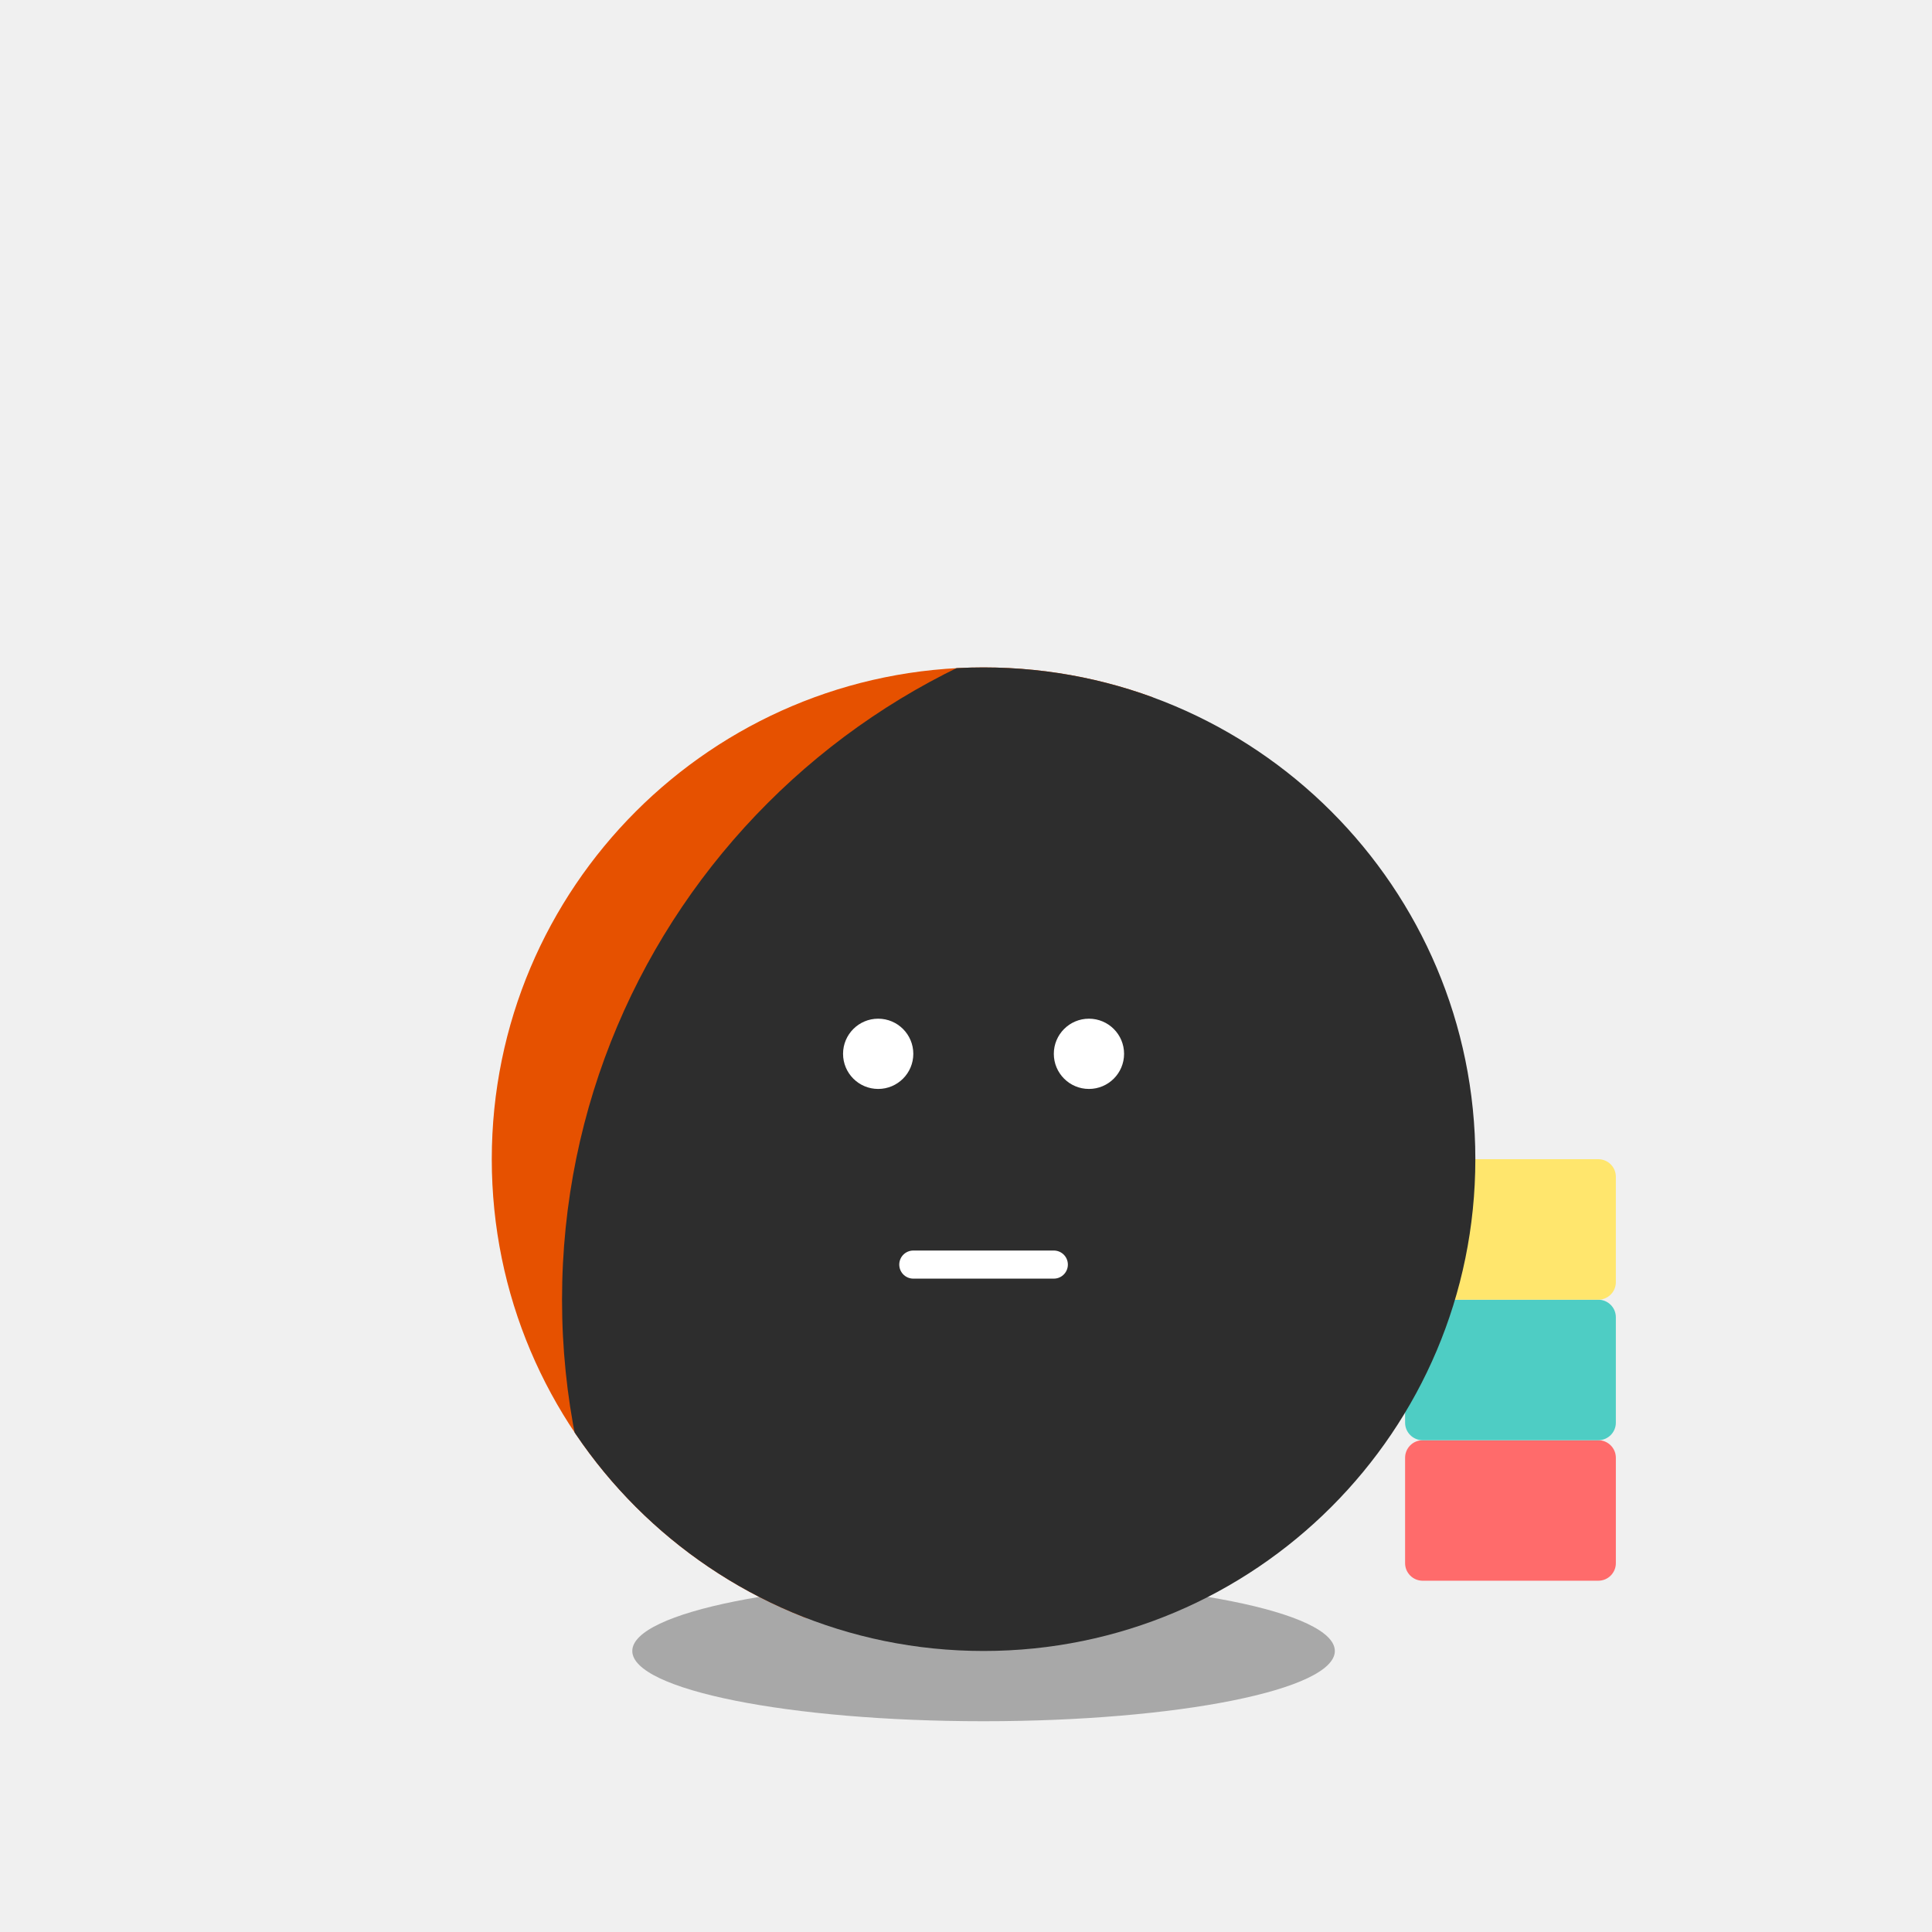
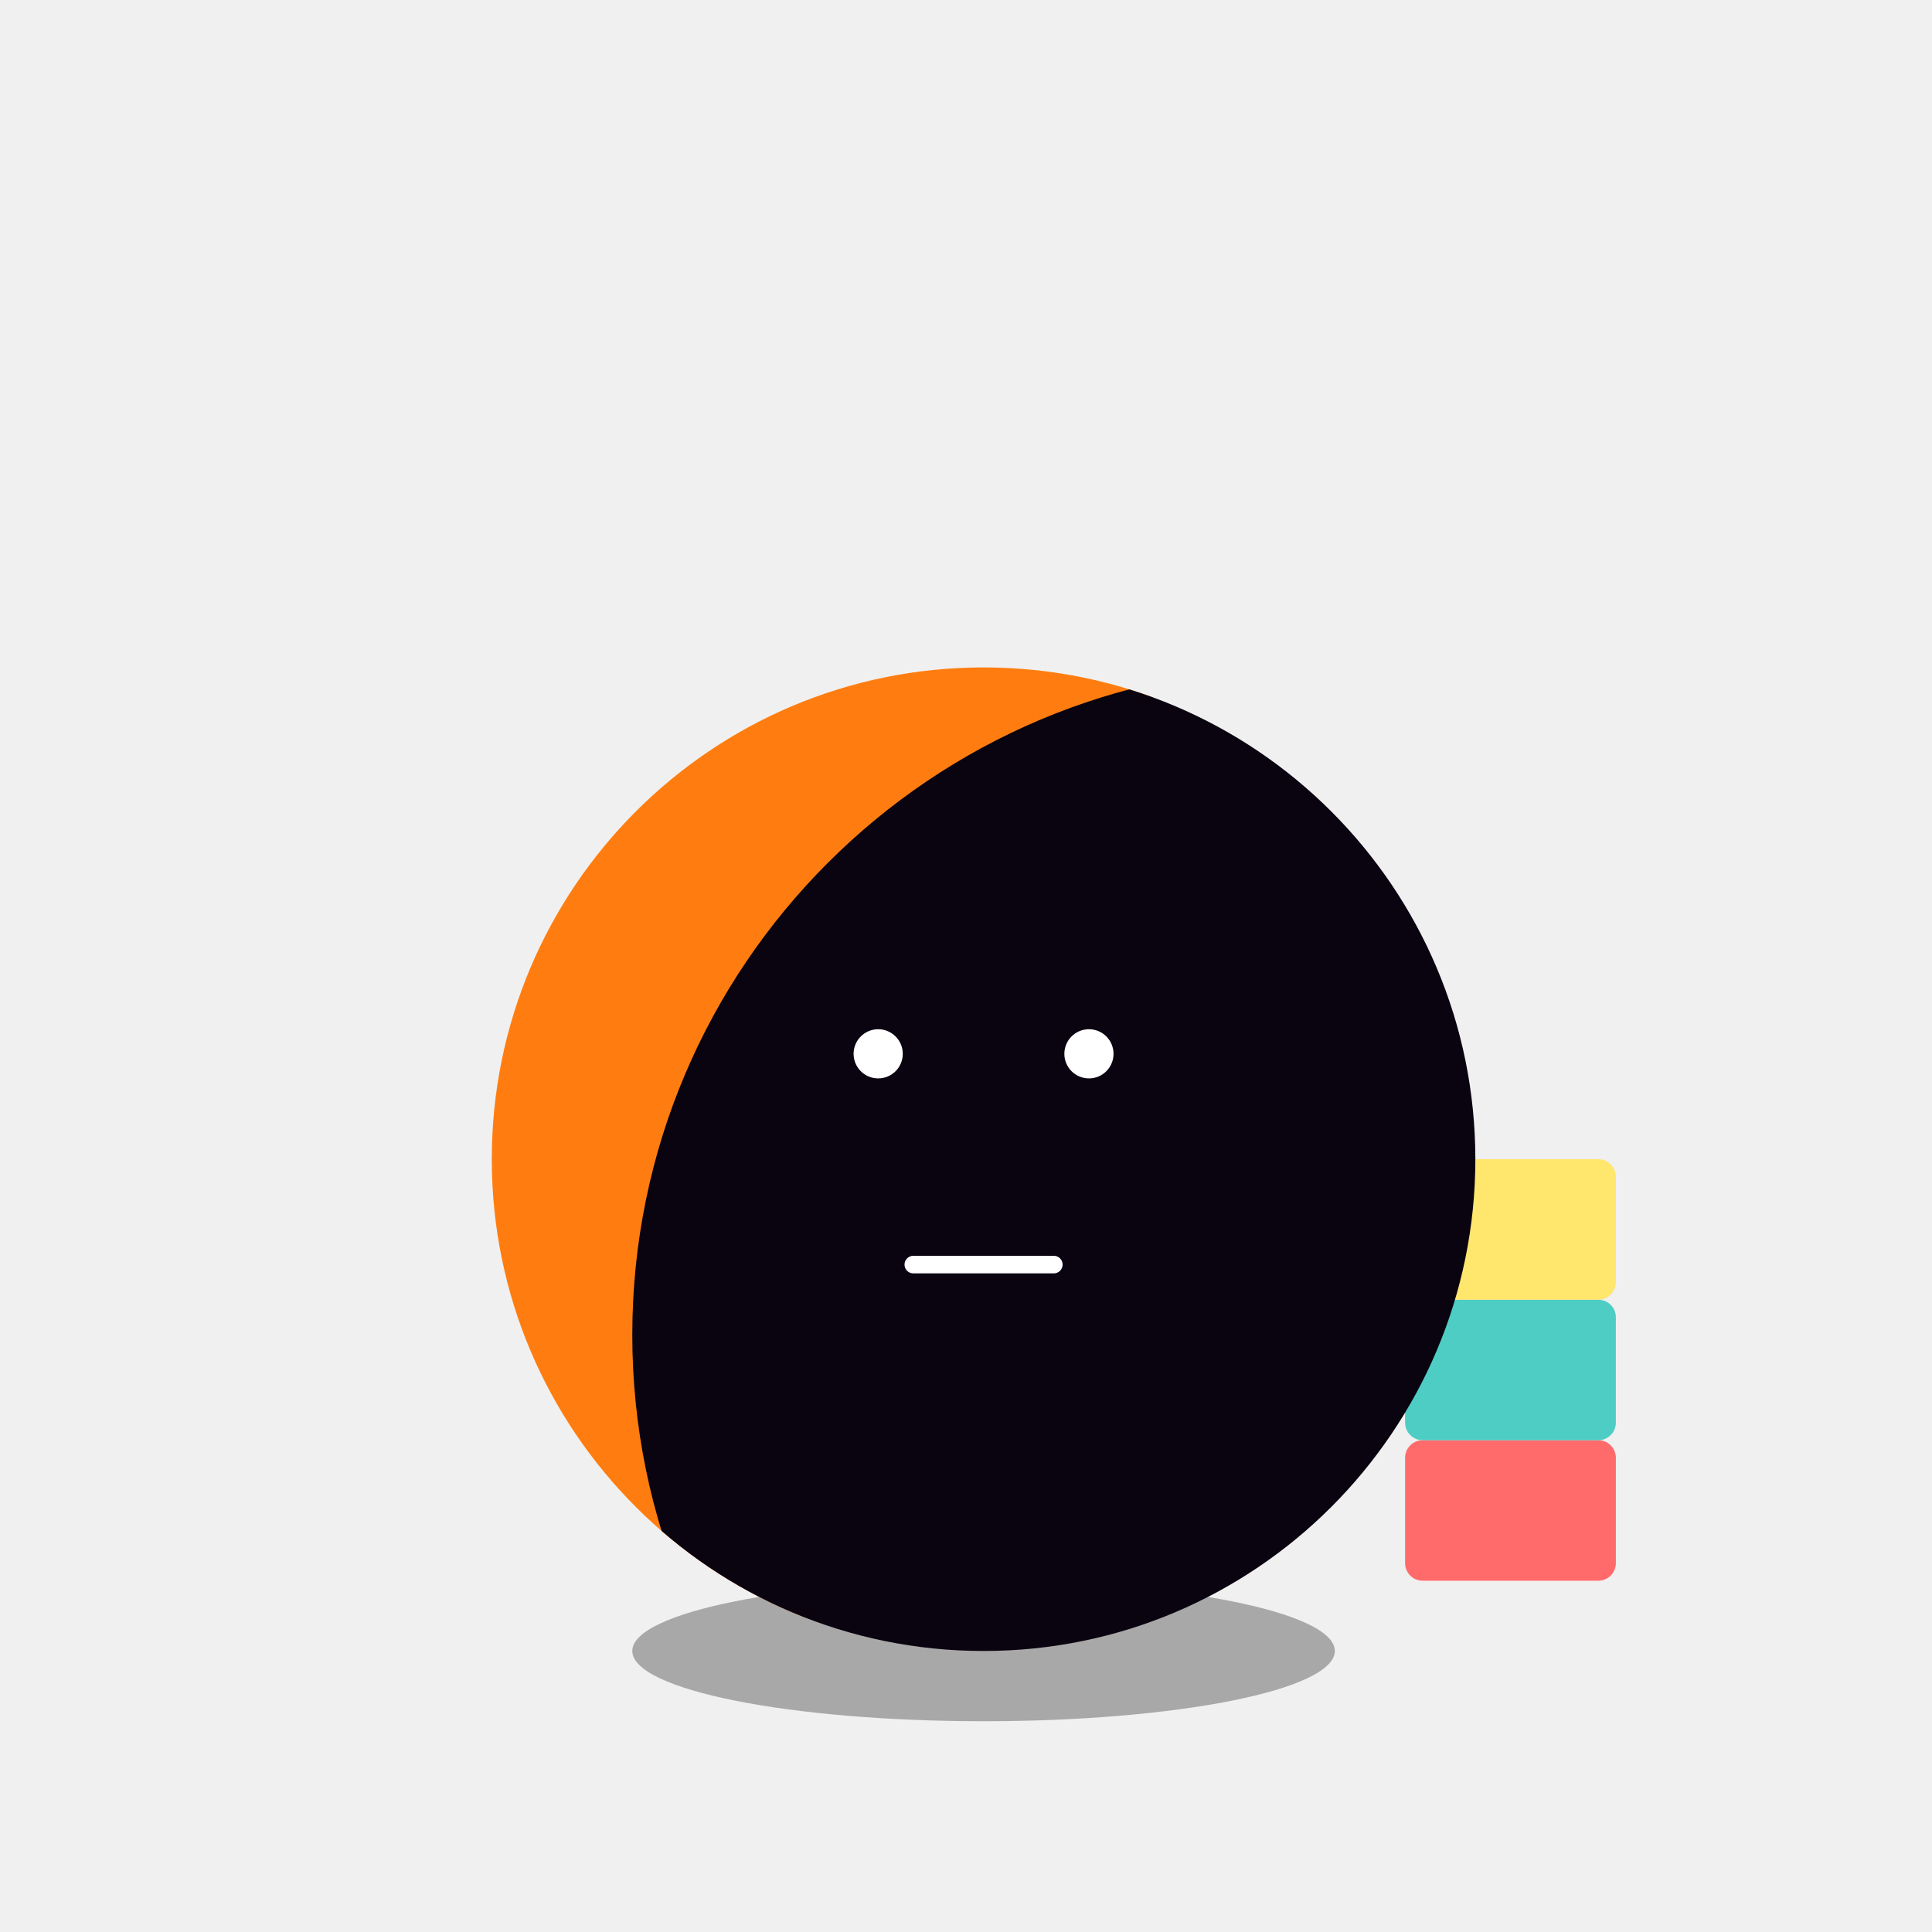
<svg xmlns="http://www.w3.org/2000/svg" viewBox="-20 -25 55 55" width="500" height="500">
  <defs>
    <style>
      .build-body { transform-origin: 8px 20px; animation: build-bounce 0.5s infinite ease-in-out; }
      .block { animation: block-place 2s infinite ease-out; }
      .b1 { animation-delay: 0s; } .b2 { animation-delay: 0.5s; } .b3 { animation-delay: 1s; }
      .eyes-build { animation: build-focus 2s infinite ease-in-out; }
      @keyframes build-bounce { 0%, 100% { transform: translateY(0); } 50% { transform: translateY(-1px); } }
      @keyframes block-place { 0%, 10% { transform: translateY(-10px); opacity: 0; } 20%, 90% { transform: translateY(0); opacity: 1; } 100% { opacity: 1; } }
      @keyframes build-focus { 0%, 100% { transform: translateY(0); } 50% { transform: translateY(-0.5px); } }
    </style>
    <clipPath id="bodyClip">
      <circle cx="8" cy="8" r="14" />
    </clipPath>
  </defs>
  <ellipse cx="8" cy="22" rx="10" ry="2" fill="#000000" opacity="0.3" />
  <g transform="translate(20, 10)">
    <rect class="block b1" x="0" y="6" width="6" height="4" fill="#FF6B6B" rx="0.5" />
    <rect class="block b2" x="0" y="2" width="6" height="4" fill="#4ECDC4" rx="0.5" />
    <rect class="block b3" x="0" y="-2" width="6" height="4" fill="#FFE66D" rx="0.5" />
  </g>
  <g class="build-body">
    <g clip-path="url(#bodyClip)">
-       <circle cx="-8" cy="2" r="22" fill="#E65100" />
-       <circle cx="16" cy="12" r="20" fill="#2D2D2D" />
+       <circle cx="-8" cy="2" r="22" fill="#ff7d10" />
+       <circle cx="17" cy="13" r="19" fill="#0a0310" />
    </g>
    <g class="eyes-build" fill="#FFFFFF">
-       <circle cx="5" cy="5" r="1" />
-       <circle cx="11" cy="5" r="1" />
+       <circle cx="5" cy="5" r="0.7" />
+       <circle cx="11" cy="5" r="0.7" />
    </g>
-     <path d="M 6 11 L 10 11" stroke="#FFFFFF" stroke-width="0.8" stroke-linecap="round" />
+     <path d="M 6 11 L 10 11" stroke="#FFFFFF" stroke-width="0.5" stroke-linecap="round" />
  </g>
</svg>
